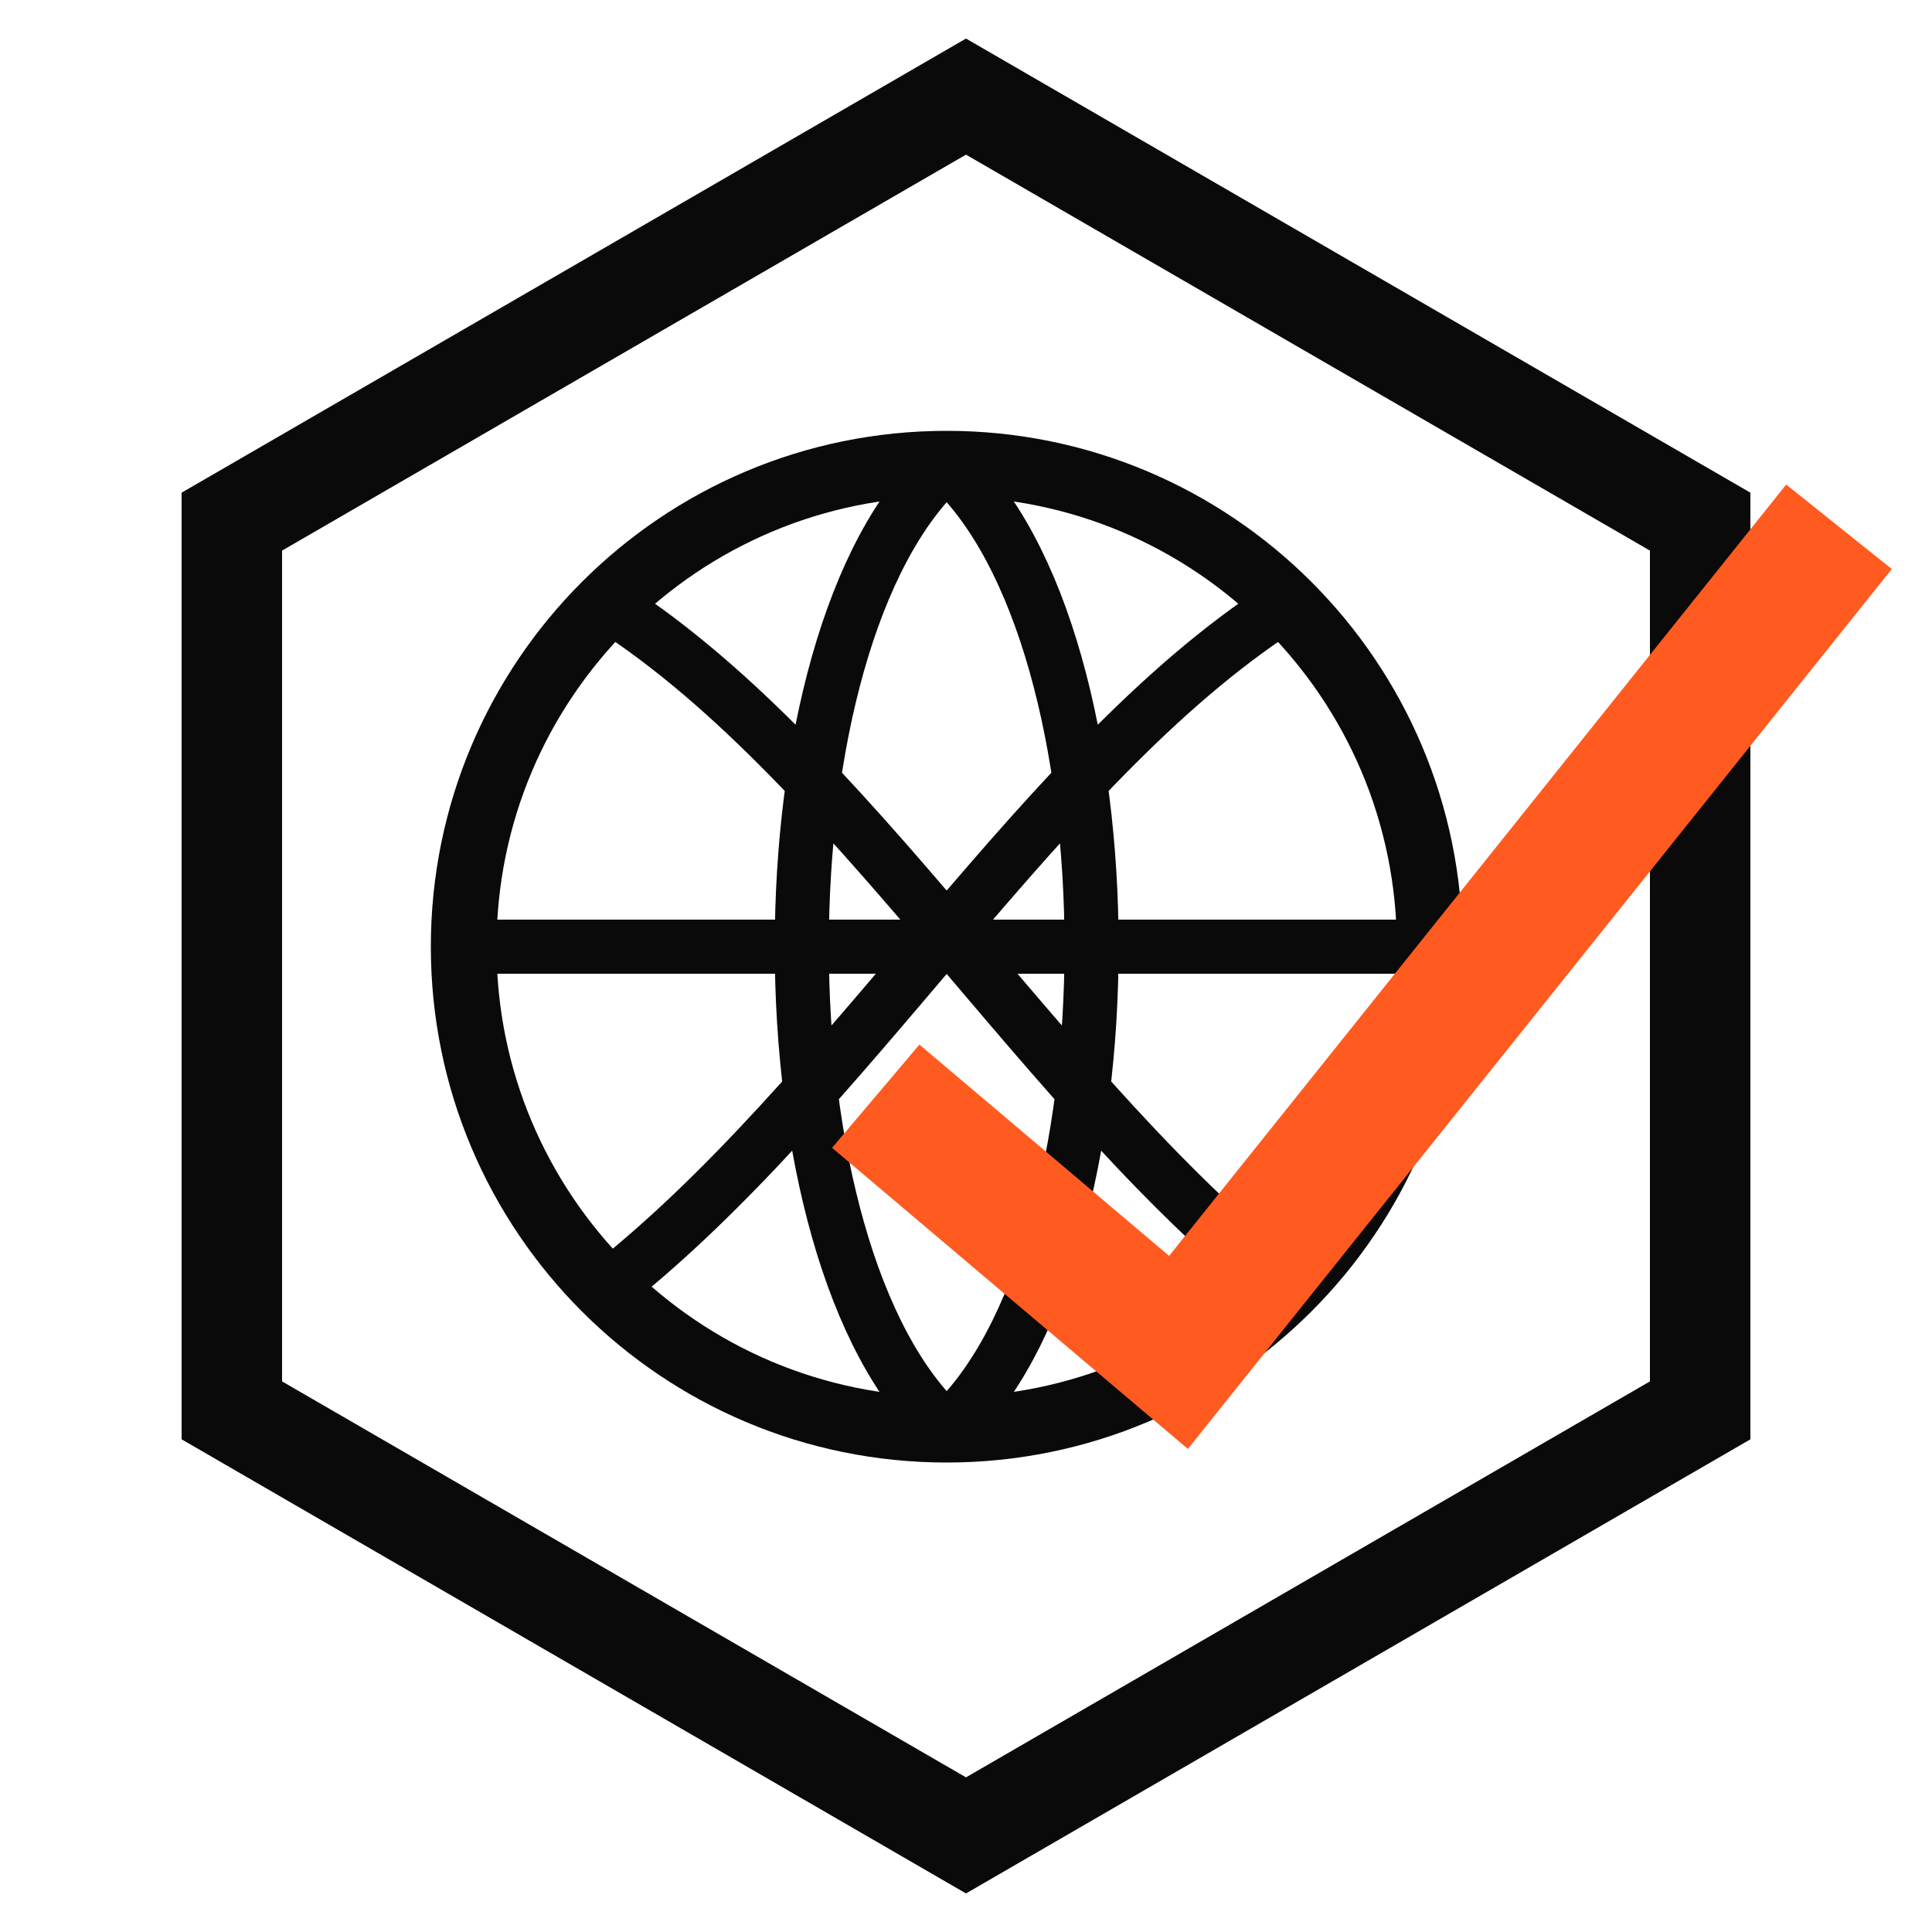
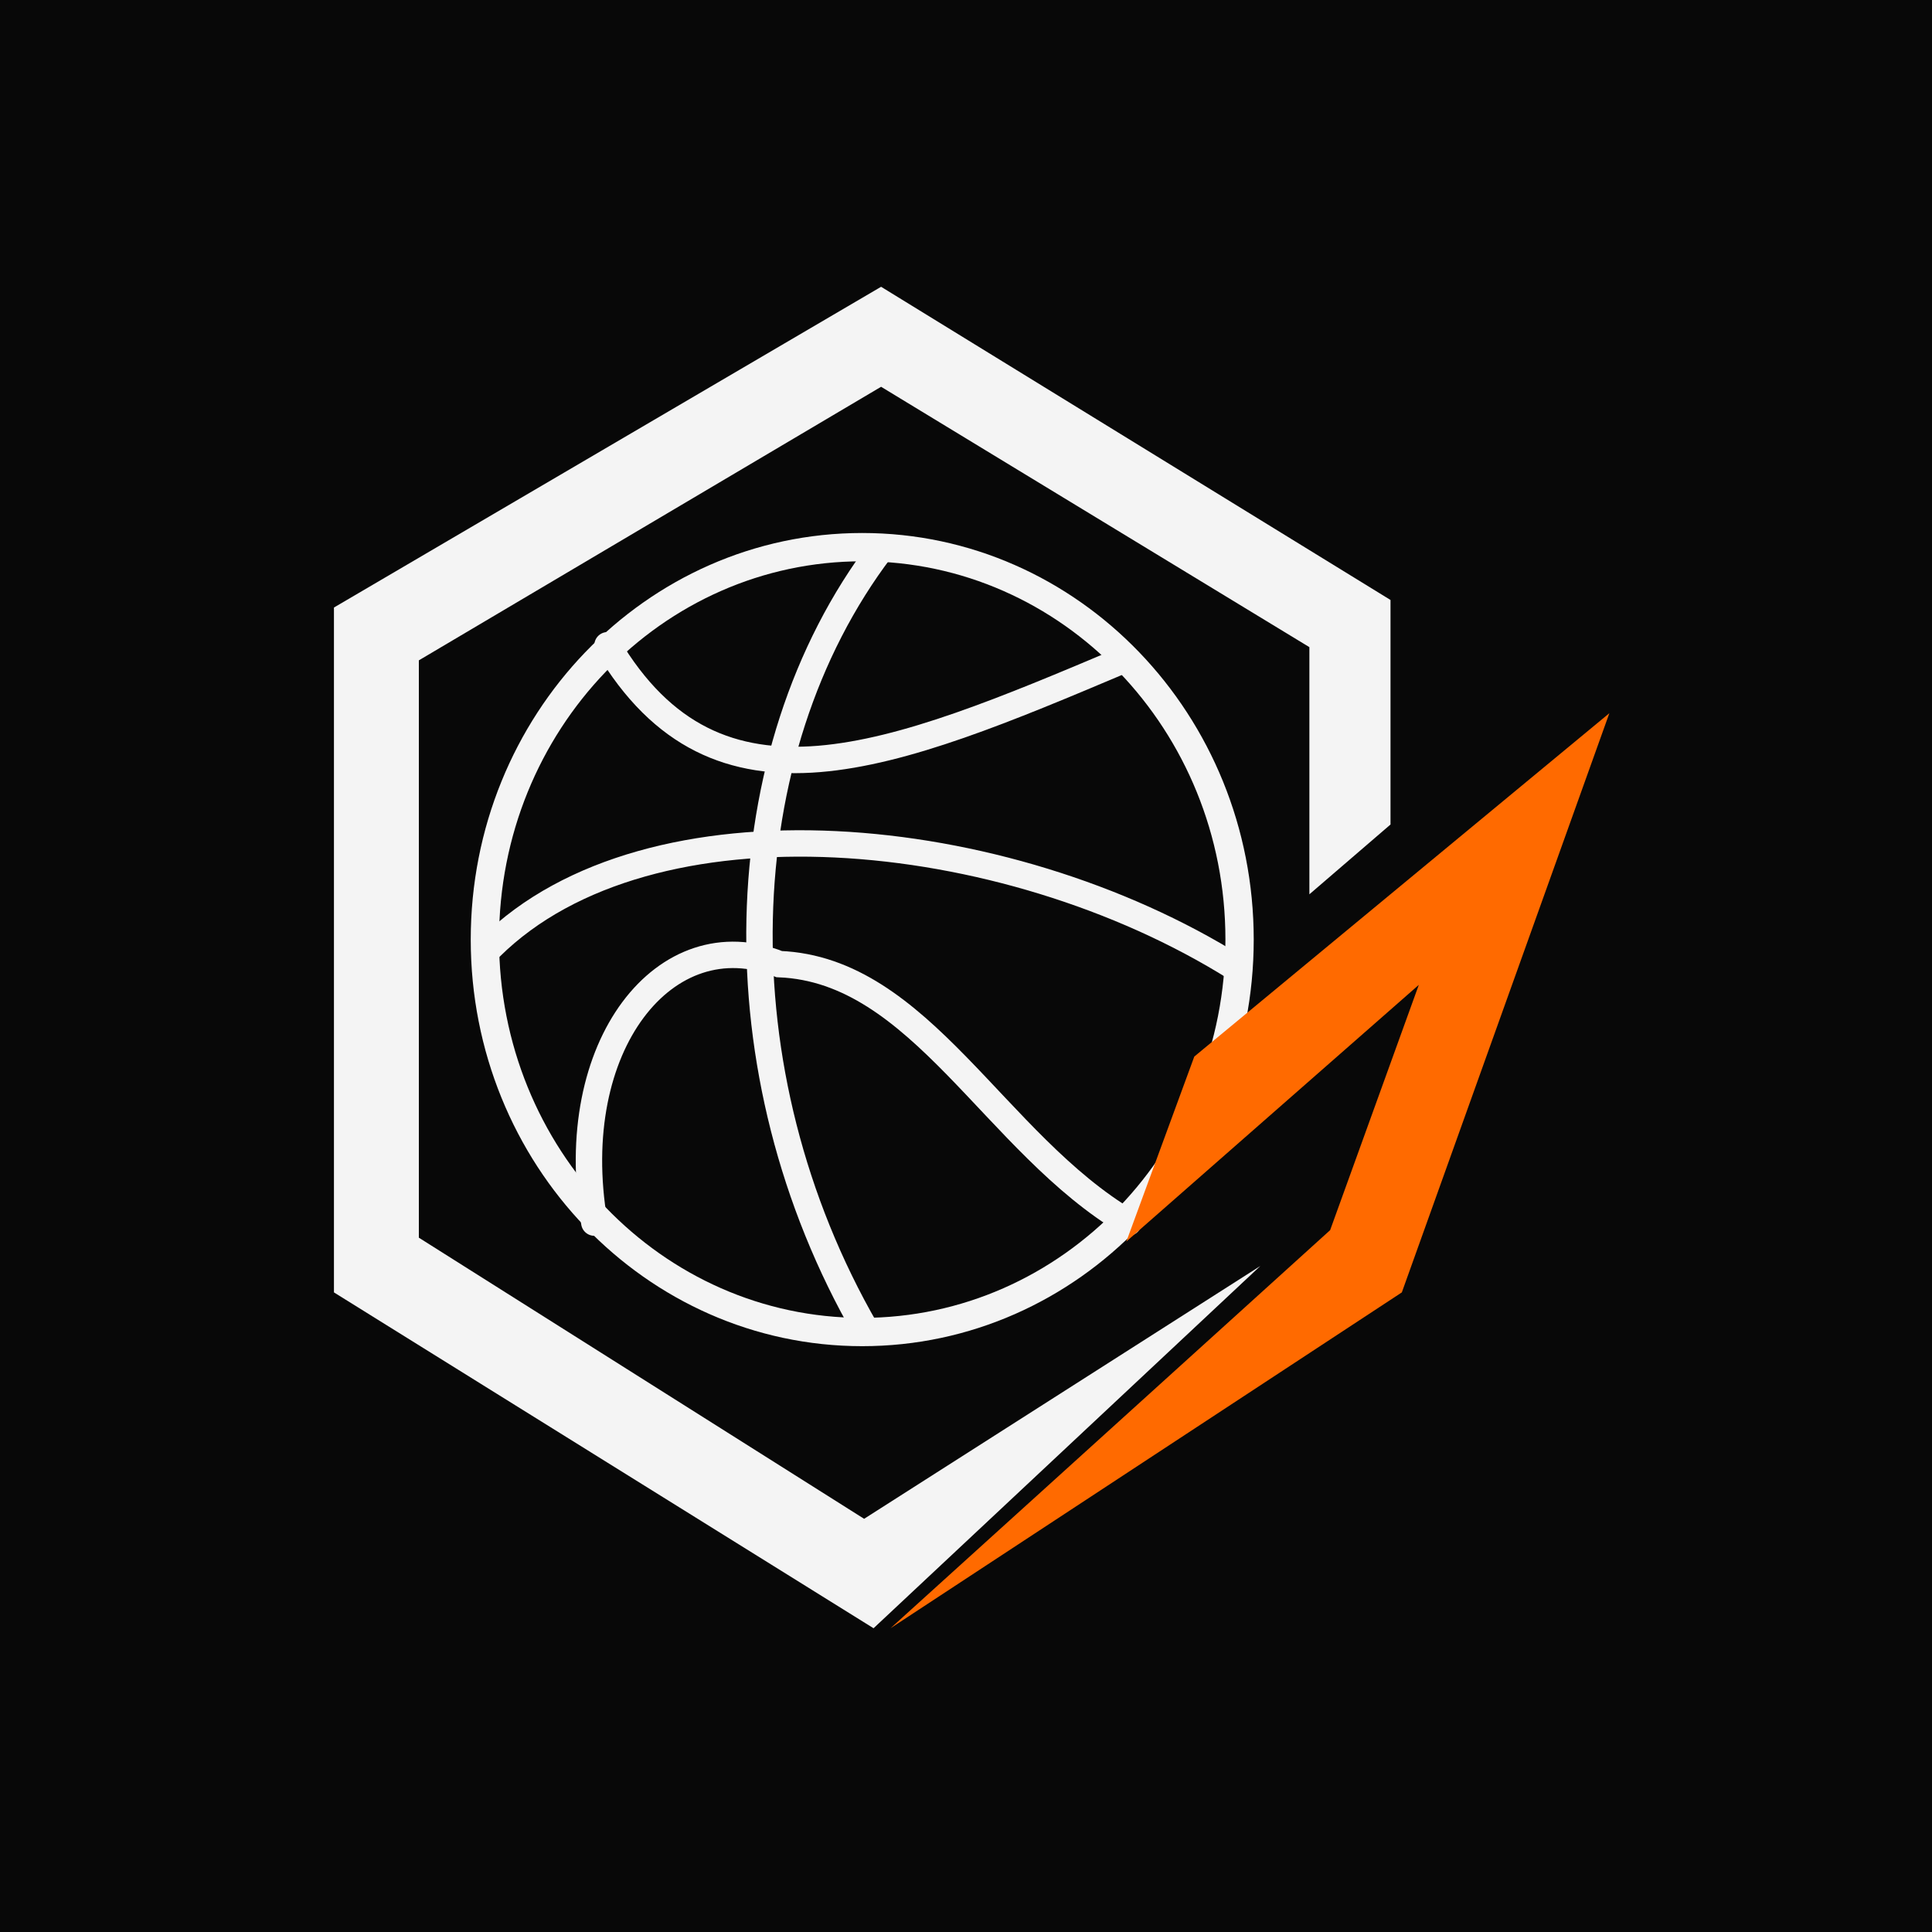
- <svg xmlns="http://www.w3.org/2000/svg" viewBox="0 0 100 100">
-   <path d="M50 5 88 27v46L50 95 12 73V27Z" fill="none" stroke="#0A0A0A" stroke-width="5.2" />
-   <circle cx="49" cy="49" r="25" fill="none" stroke="#0A0A0A" stroke-width="3.4" />
-   <path d="M24 49h50M49 24c-10 9-10 41 0 50M49 24c10 9 10 41 0 50M31 31c13 8 23 26 36 36M67 31C54 39 44 57 31 67" fill="none" stroke="#0A0A0A" stroke-width="2.8" />
-   <path d="m48 59 13 11 32-40" fill="none" stroke="#FF5A1F" stroke-width="7" stroke-linecap="square" stroke-linejoin="miter" />
+ <svg xmlns="http://www.w3.org/2000/svg" viewBox="0 0 1024 1024" role="img" aria-label="HoopCheck app icon">
+   <rect width="1024" height="1024" rx="0" fill="#080808" />
+   <g transform="translate(152 132) scale(1) translate(-190 -240)">
+     <path d="M505 260 775 426 775 545 732 582 732 451 505 313 260 458 260 764 496 913 706 779 501 971 215 793 215 430Z" fill="#F4F4F4" stroke="none" />
+     <ellipse cx="495" cy="606" rx="200" ry="208" fill="none" stroke="#F4F4F4" stroke-width="15" />
+     <path d="M360 450 C418 548 510 510 633 458" fill="none" stroke="#F4F4F4" stroke-width="14" stroke-linecap="round" />
+     <path d="M505 399 C423 507 418 676 497 813" fill="none" stroke="#F4F4F4" stroke-width="14" stroke-linecap="round" />
+     <path d="M298 610 C382 527 570 544 693 621" fill="none" stroke="#F4F4F4" stroke-width="14" stroke-linecap="round" />
+     <path d="M353 756 C337 662 391 595 451 619 C526 622 565 714 636 756" fill="none" stroke="#F4F4F4" stroke-width="14" stroke-linecap="round" />
+     <path d="M891 486 781 793 510 971 743 760 790 630 635 766 671 668Z" fill="#FF6A00" stroke="none" />
+   </g>
</svg>
